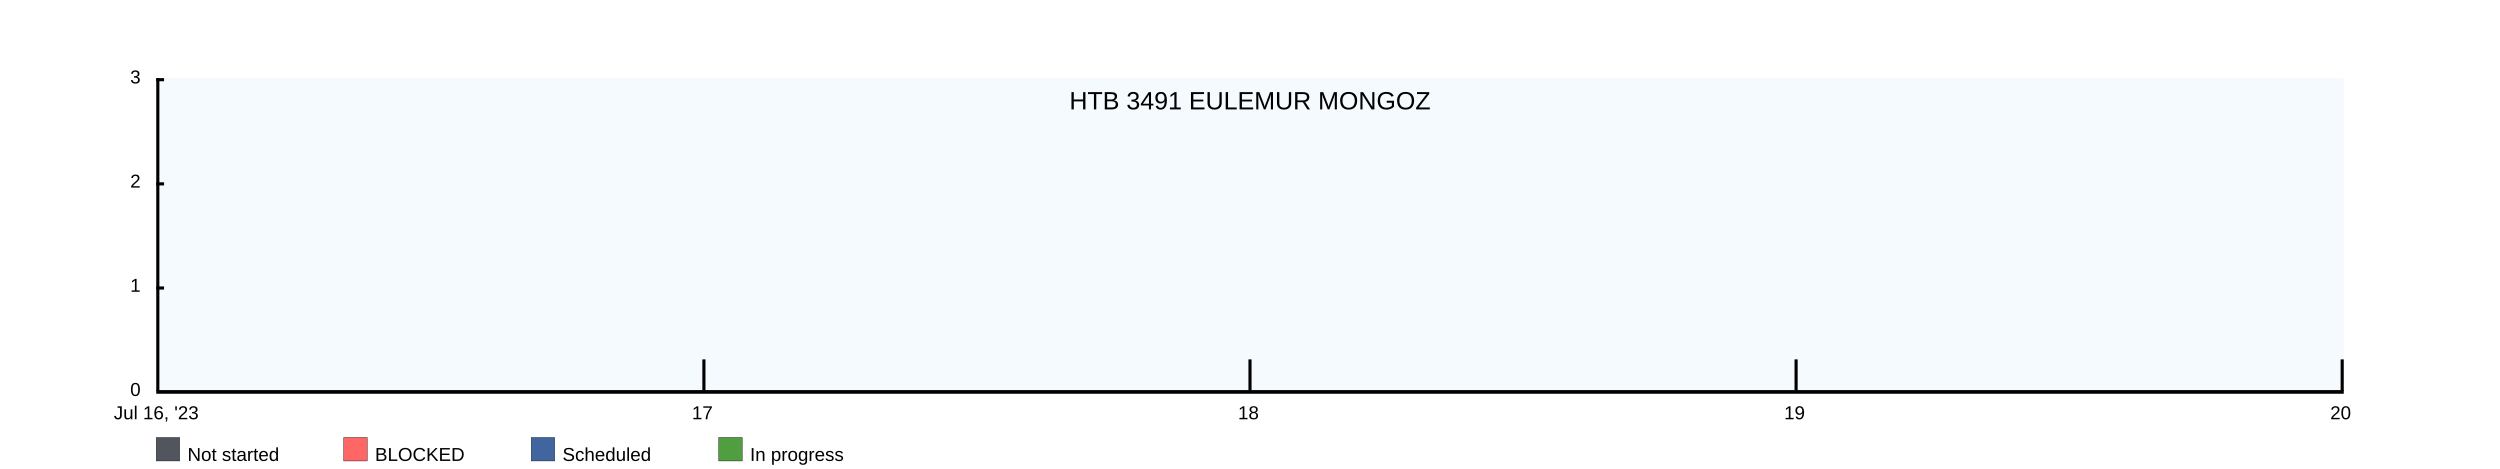
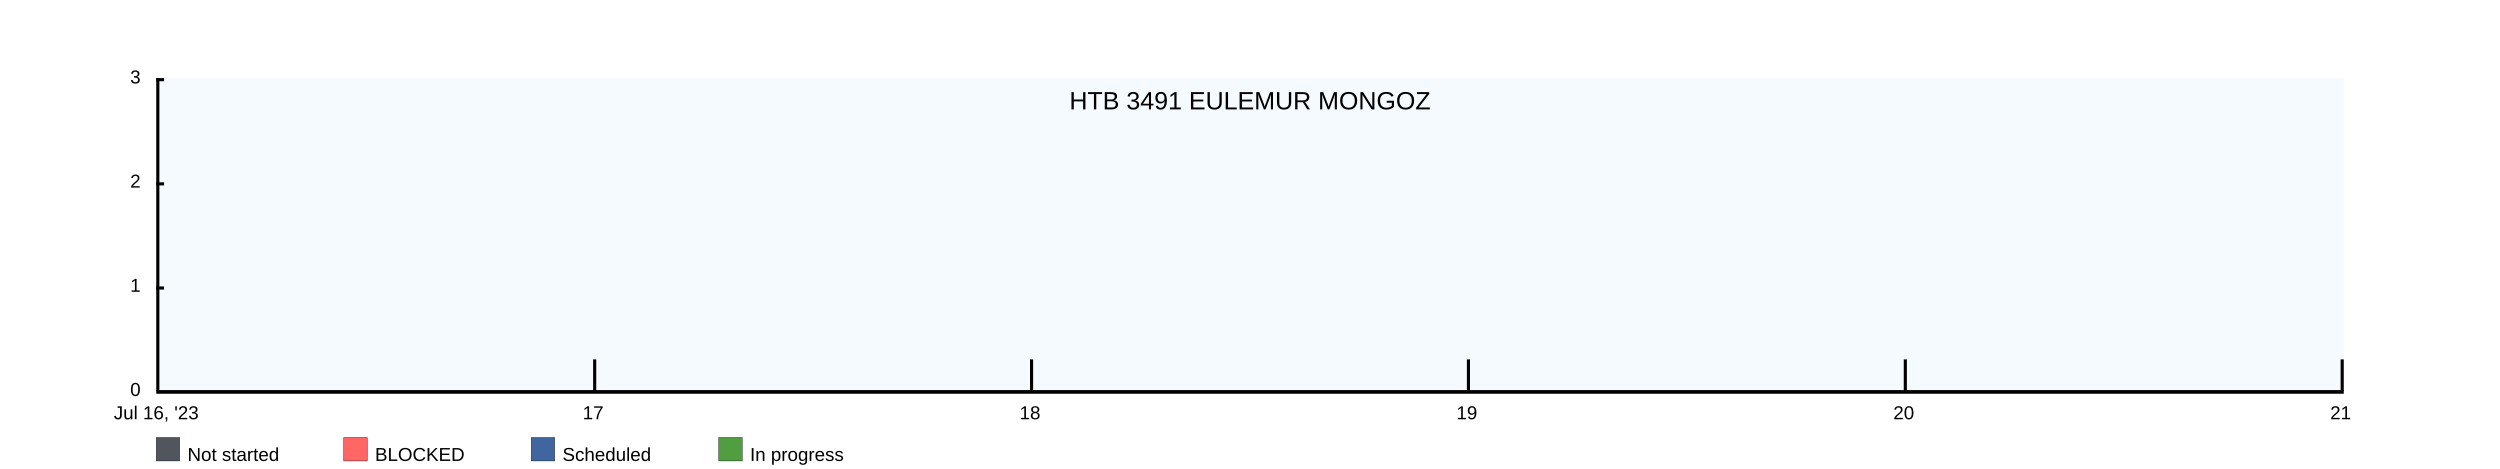
<svg xmlns="http://www.w3.org/2000/svg" width="1600" height="300">
  <rect x="100" y="50" width="1400" height="200" fill="rgba(221, 239, 250, .3)" />
  <clipPath id="theGraph">
    <rect x="100" y="50" width="1400" height="200" fill="black" />
  </clipPath>
  <rect x="100" y="280" width="15" height="15" fill="#51565E" stroke="black" stroke-width="0.25" />
  <text x="120" y="295" font-family="Arial" font-size="12" fill="black">Not started</text>
  <rect x="220" y="280" width="15" height="15" fill="#FF6666" stroke="black" stroke-width="0.25" />
  <text x="240" y="295" font-family="Arial" font-size="12" fill="black">BLOCKED</text>
  <rect x="340" y="280" width="15" height="15" fill="#41659E" stroke="black" stroke-width="0.25" />
  <text x="360" y="295" font-family="Arial" font-size="12" fill="black">Scheduled</text>
  <rect x="460" y="280" width="15" height="15" fill="#519E41" stroke="black" stroke-width="0.25" />
  <text x="480" y="295" font-family="Arial" font-size="12" fill="black">In progress</text>
-   <path d="M 100 250 M 100 250 C 100 250 450 250 450 250 C 450 250 800 250 800 250 C 800 250 1150 250 1150 250 C 1150 250 1500 250 1500 250 C 1500 250 1500 250 1500 250 C 1500 250 100 250 100 250 Z" fill="#519E41" stroke="black" stroke-width="0.25" />
-   <path d="M 100 250 M 100 250 C 100 250 450 250 450 250 C 450 250 800 250 800 250 C 800 250 1150 250 1150 250 C 1150 250 1500 250 1500 250 C 1500 250 1500 250 1500 250 C 1500 250 100 250 100 250 Z" fill="#41659E" stroke="black" stroke-width="0.25" />
-   <path d="M 100 250 M 100 250 C 100 250 450 250 450 250 C 450 250 800 250 800 250 C 800 250 1150 250 1150 250 C 1150 250 1500 250 1500 250 C 1500 250 1500 250 1500 250 C 1500 250 100 250 100 250 Z" fill="#FF6666" stroke="black" stroke-width="0.25" />
-   <path d="M 100 250 M 100 250 C 100 250 450 250 450 250 C 450 250 800 250 800 250 C 800 250 1150 250 1150 250 C 1150 250 1500 250 1500 250 C 1500 250 1500 250 1500 250 C 1500 250 100 250 100 250 Z" fill="#51565E" stroke="black" stroke-width="0.25" />
+   <path d="M 100 250 M 100 250 C 100 250 380 250 380 250 C 380 250 660 250 660 250 C 660 250 940 250 940 250 C 940 250 1220 250 1220 250 C 1220 250 1500 250 1500 250 C 1500 250 1500 250 1500 250 C 1500 250 100 250 100 250 Z" fill="#519E41" stroke="black" stroke-width="0.25" />
+   <path d="M 100 250 M 100 250 C 100 250 380 250 380 250 C 380 250 660 250 660 250 C 660 250 940 250 940 250 C 940 250 1220 250 1220 250 C 1220 250 1500 250 1500 250 C 1500 250 1500 250 1500 250 C 1500 250 100 250 100 250 Z" fill="#41659E" stroke="black" stroke-width="0.25" />
+   <path d="M 100 250 M 100 250 C 100 250 380 250 380 250 C 380 250 660 250 660 250 C 660 250 940 250 940 250 C 940 250 1220 250 1220 250 C 1220 250 1500 250 1500 250 C 1500 250 1500 250 1500 250 C 1500 250 100 250 100 250 Z" fill="#FF6666" stroke="black" stroke-width="0.25" />
+   <path d="M 100 250 M 100 250 C 100 250 380 250 380 250 C 380 250 660 250 660 250 C 660 250 940 250 940 250 C 940 250 1220 250 1220 250 C 1220 250 1500 250 1500 250 C 1500 250 1500 250 1500 250 C 1500 250 100 250 100 250 Z" fill="#51565E" stroke="black" stroke-width="0.25" />
  <text x="800" y="70" font-family="Arial" font-size="16" fill="black" text-anchor="middle" alignment-baseline="middle">HTB 3491 EULEMUR MONGOZ</text>
  <rect x="100" y="250" width="1400" height="2" fill="black" />
  <rect x="100" y="50" width="5" height="2" fill="black" />
  <rect x="100" y="116.667" width="5" height="2" fill="black" />
  <rect x="100" y="183.333" width="5" height="2" fill="black" />
  <text x="90" y="50" font-family="Arial" font-size="12" fill="black" text-anchor="end" dominant-baseline="middle">3</text>
  <text x="90" y="116.667" font-family="Arial" font-size="12" fill="black" text-anchor="end" dominant-baseline="middle">2</text>
  <text x="90" y="183.333" font-family="Arial" font-size="12" fill="black" text-anchor="end" dominant-baseline="middle">1</text>
  <text x="90" y="250" font-family="Arial" font-size="12" fill="black" text-anchor="end" dominant-baseline="middle">0</text>
  <text x="100" y="260" font-family="Arial" fill="black" text-anchor="middle" dominant-baseline="hanging">Jul 16, '23</text>
-   <text x="449.5" y="260" font-family="Arial" fill="black" text-anchor="middle" dominant-baseline="hanging">17</text>
-   <text x="799" y="260" font-family="Arial" fill="black" text-anchor="middle" dominant-baseline="hanging">18</text>
-   <text x="1148.5" y="260" font-family="Arial" fill="black" text-anchor="middle" dominant-baseline="hanging">19</text>
-   <text x="1498" y="260" font-family="Arial" fill="black" text-anchor="middle" dominant-baseline="hanging">20</text>
+   <text x="379.6" y="260" font-family="Arial" fill="black" text-anchor="middle" dominant-baseline="hanging">17</text>
+   <text x="659.2" y="260" font-family="Arial" fill="black" text-anchor="middle" dominant-baseline="hanging">18</text>
+   <text x="938.8" y="260" font-family="Arial" fill="black" text-anchor="middle" dominant-baseline="hanging">19</text>
+   <text x="1218.4" y="260" font-family="Arial" fill="black" text-anchor="middle" dominant-baseline="hanging">20</text>
+   <text x="1498" y="260" font-family="Arial" fill="black" text-anchor="middle" dominant-baseline="hanging">21</text>
  <rect x="100" y="50" width="2" height="200" fill="black" />
-   <rect x="449.5" y="230" width="2" height="20" fill="black" />
-   <rect x="799" y="230" width="2" height="20" fill="black" />
-   <rect x="1148.5" y="230" width="2" height="20" fill="black" />
+   <rect x="379.6" y="230" width="2" height="20" fill="black" />
+   <rect x="659.2" y="230" width="2" height="20" fill="black" />
+   <rect x="938.8" y="230" width="2" height="20" fill="black" />
+   <rect x="1218.4" y="230" width="2" height="20" fill="black" />
  <rect x="1498" y="230" width="2" height="20" fill="black" />
</svg>
